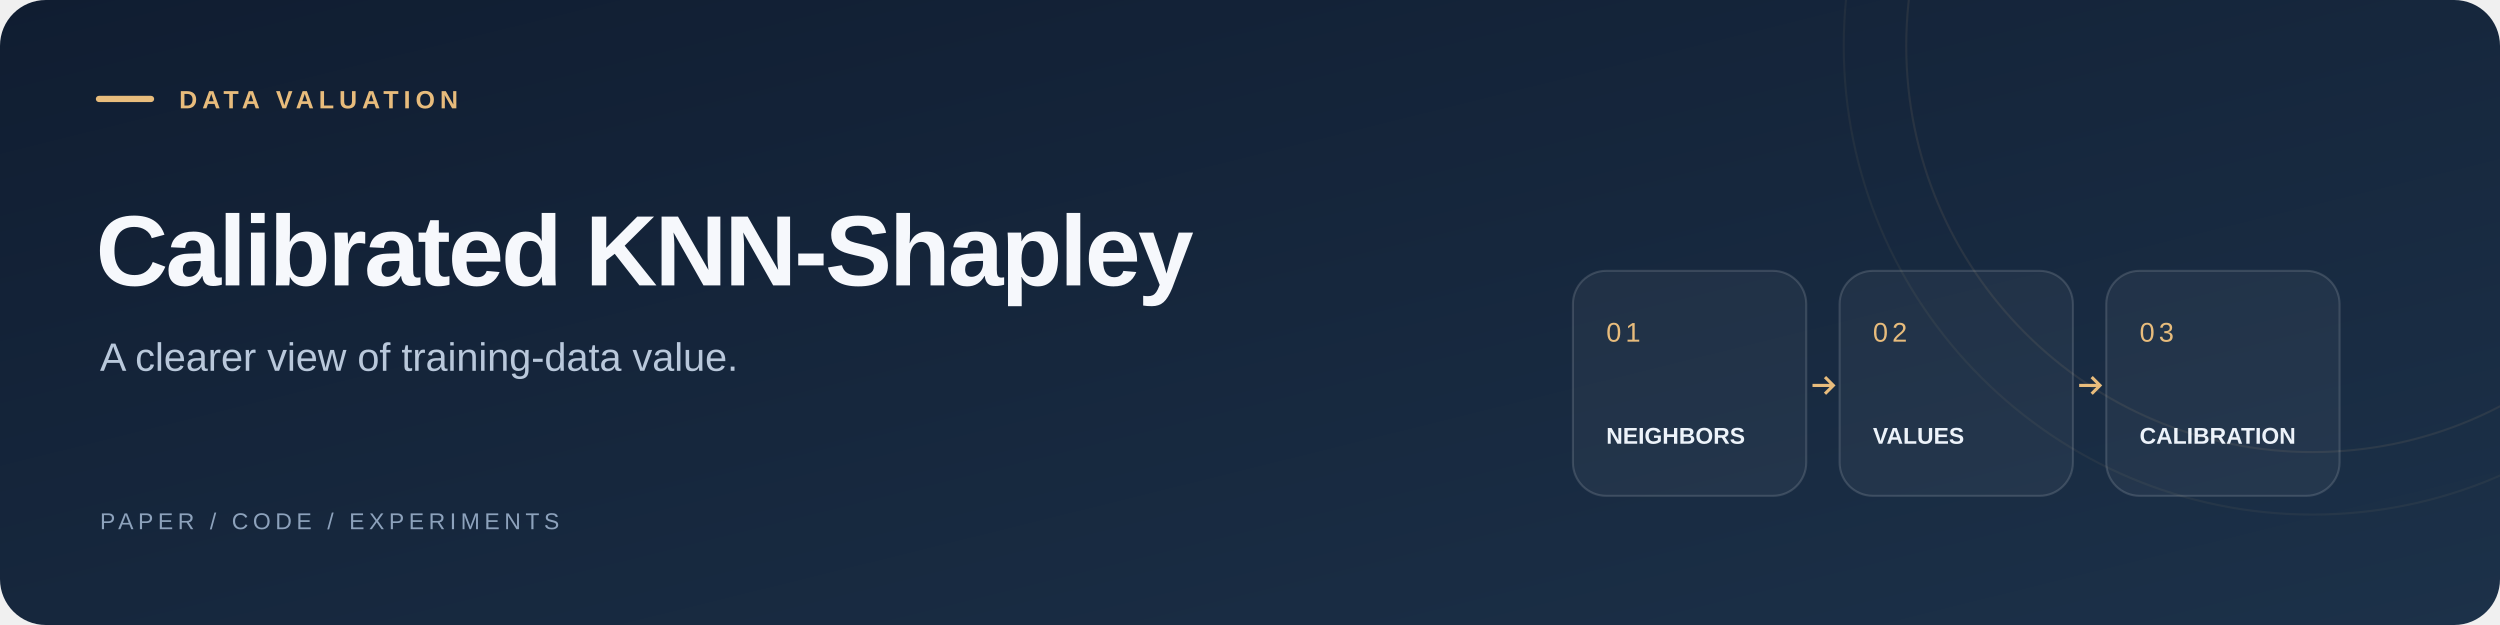
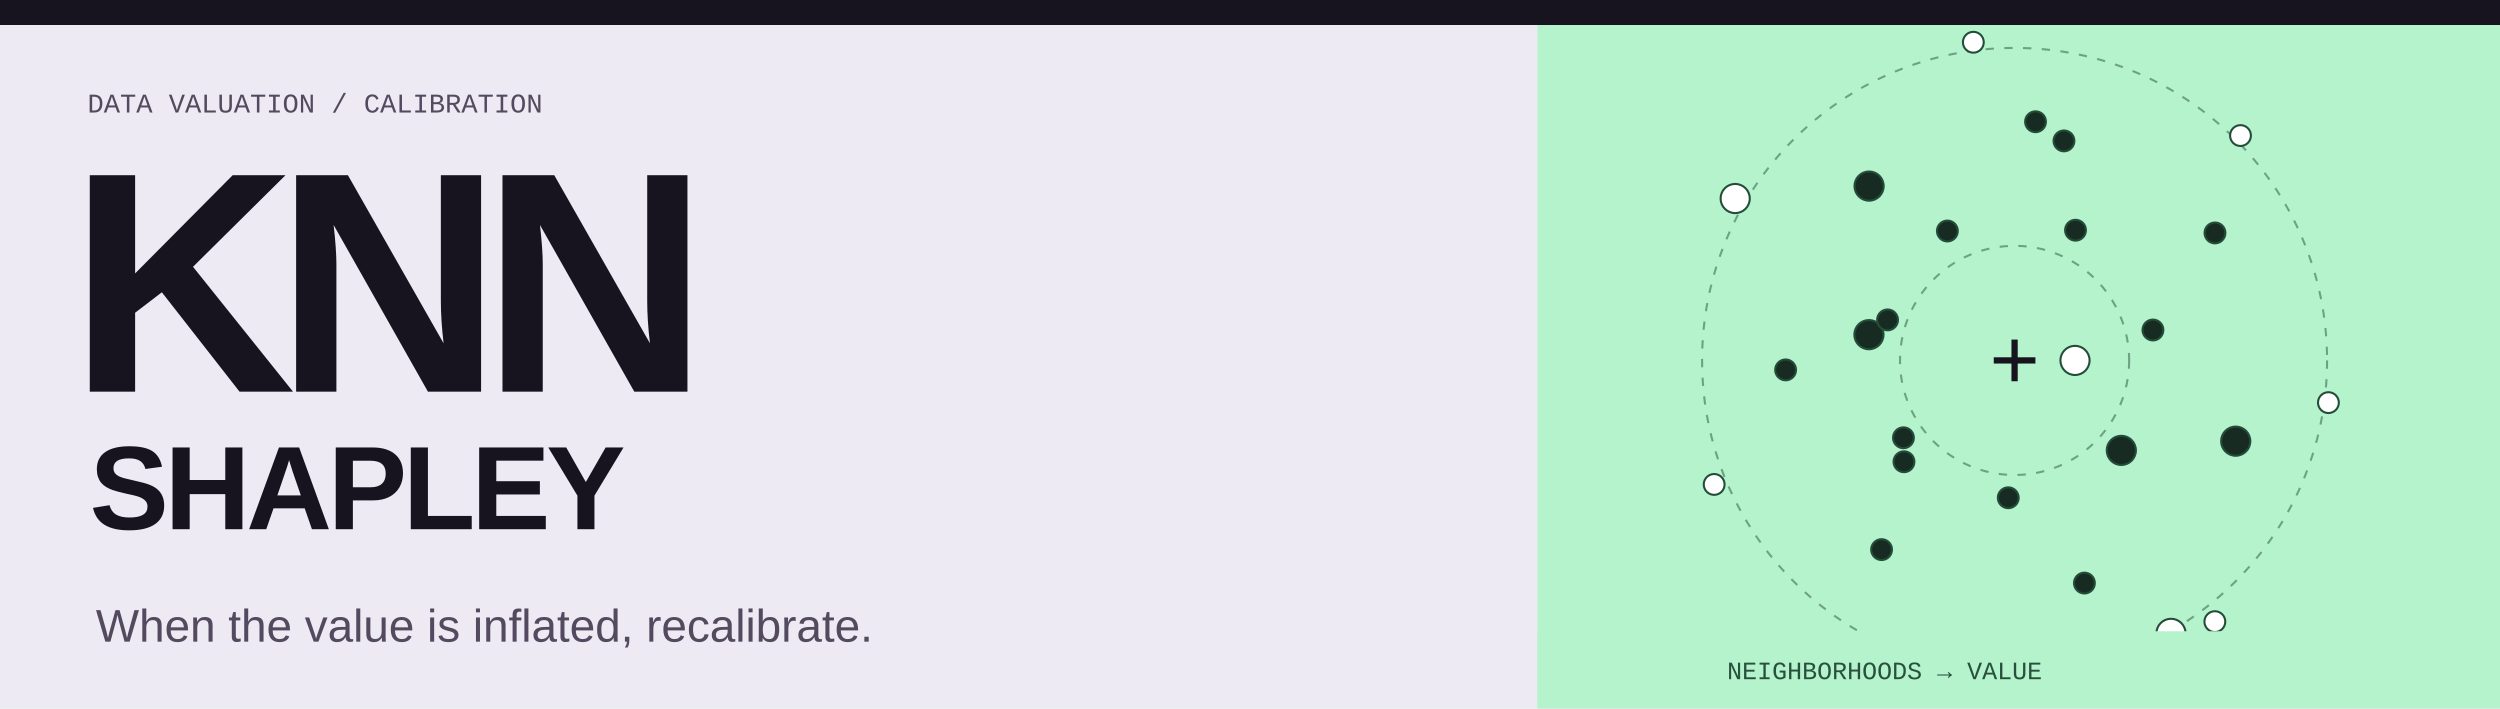
- <svg xmlns="http://www.w3.org/2000/svg" width="1200" height="300" viewBox="0 0 1200 300" role="img" aria-label="Calibrated KNN-Shapley">
-   <defs>
-     <linearGradient id="bg" x2="1" y2="1">
-       <stop stop-color="#101d31" />
-       <stop offset="1" stop-color="#1c3149" />
-     </linearGradient>
-   </defs>
-   <rect width="1200" height="300" rx="22" fill="url(#bg)" />
-   <circle cx="1110" cy="22" r="195" fill="none" stroke="#e8bc7c" stroke-opacity="0.09" />
-   <circle cx="1110" cy="22" r="225" fill="none" stroke="#e8bc7c" stroke-opacity="0.06" />
-   <g font-family="Arial, Helvetica, sans-serif">
-     <rect x="46" y="46" width="28" height="3" rx="1.5" fill="#e8bc7c" />
-     <text x="86" y="52" font-size="12" letter-spacing="2.4" font-weight="700" fill="#e8bc7c">DATA VALUATION</text>
-     <text x="46" y="137" font-size="48" font-weight="700" letter-spacing="-1.2" fill="#f6f8fc">Calibrated KNN-Shapley</text>
-     <text x="48" y="178" font-size="19" fill="#b9c8db">A clearer view of training-data value.</text>
-     <text x="48" y="254" font-size="11" letter-spacing="2.2" fill="#8da2bc">PAPER  /  CODE  /  EXPERIMENTS</text>
-     <rect x="755" y="130" width="112" height="108" rx="16" fill="#ffffff" fill-opacity="0.045" stroke="#ffffff" stroke-opacity="0.14" />
-     <text x="771" y="164" fill="#e8bc7c" font-size="13" letter-spacing="2">01</text>
-     <text x="771" y="213" fill="#edf3fa" font-size="11" font-weight="600">NEIGHBORS</text>
-     <path d="M870 185h10m-4-4 4 4-4 4" fill="none" stroke="#e8bc7c" stroke-width="1.5" />
-     <rect x="883" y="130" width="112" height="108" rx="16" fill="#ffffff" fill-opacity="0.045" stroke="#ffffff" stroke-opacity="0.14" />
-     <text x="899" y="164" fill="#e8bc7c" font-size="13" letter-spacing="2">02</text>
-     <text x="899" y="213" fill="#edf3fa" font-size="11" font-weight="600">VALUES</text>
-     <path d="M998 185h10m-4-4 4 4-4 4" fill="none" stroke="#e8bc7c" stroke-width="1.5" />
-     <rect x="1011" y="130" width="112" height="108" rx="16" fill="#ffffff" fill-opacity="0.045" stroke="#ffffff" stroke-opacity="0.14" />
-     <text x="1027" y="164" fill="#e8bc7c" font-size="13" letter-spacing="2">03</text>
-     <text x="1027" y="213" fill="#edf3fa" font-size="11" font-weight="600">CALIBRATION</text>
-   </g>
+ <svg xmlns="http://www.w3.org/2000/svg" width="1200" height="340" viewBox="0 0 1200 340">
+   <rect width="1200" height="340" fill="#edeaf3" />
+   <rect x="0" y="0" width="1200" height="12" fill="#17141f" />
+   <rect x="738" y="12" width="462" height="328" fill="#b4f3cb" />
+   <text x="42" y="54" font-family="Courier New, monospace" font-size="13" fill="#534a60" font-weight="normal">DATA VALUATION / CALIBRATION</text>
+   <text x="33" y="188" font-family="Arial, Helvetica, sans-serif" font-size="151" fill="#17141f" font-weight="bold" letter-spacing="-10">KNN</text>
+   <text x="43" y="254" font-family="Arial, Helvetica, sans-serif" font-size="57" fill="#17141f" font-weight="bold" letter-spacing="-2">SHAPLEY</text>
+   <text x="46" y="308" font-family="Arial, Helvetica, sans-serif" font-size="22" fill="#534a60" font-weight="normal">When the value is inflated, recalibrate.</text>
+   <circle cx="967" cy="173" r="55" fill="none" stroke="#28513d" stroke-opacity="0.5" stroke-dasharray="4 5" />
+   <circle cx="967" cy="173" r="104" fill="none" stroke="#28513d" stroke-opacity="0.5" stroke-dasharray="0 5" />
+   <circle cx="967" cy="173" r="150" fill="none" stroke="#28513d" stroke-opacity="0.5" stroke-dasharray="4 5" />
+   <circle cx="996.00" cy="173.00" r="7" fill="#ffffff" stroke="#244d39" stroke-width="1" />
+   <circle cx="913.91" cy="221.64" r="5" fill="#172b23" stroke="#244d39" stroke-width="1" />
+   <circle cx="977.05" cy="58.44" r="5" fill="#172b23" stroke="#244d39" stroke-width="1" />
+   <circle cx="1063.13" cy="298.39" r="5" fill="#ffffff" stroke="#244d39" stroke-width="1" />
+   <circle cx="897.09" cy="160.63" r="7" fill="#172b23" stroke="#244d39" stroke-width="1" />
+   <circle cx="1063.19" cy="111.81" r="5" fill="#172b23" stroke="#244d39" stroke-width="1" />
+   <circle cx="926.25" cy="324.62" r="5" fill="#ffffff" stroke="#244d39" stroke-width="1" />
+   <circle cx="934.74" cy="110.88" r="5" fill="#172b23" stroke="#244d39" stroke-width="1" />
+   <circle cx="1073.14" cy="211.76" r="7" fill="#172b23" stroke="#244d39" stroke-width="1" />
+   <circle cx="822.80" cy="232.53" r="5" fill="#ffffff" stroke="#244d39" stroke-width="1" />
+   <circle cx="996.24" cy="110.50" r="5" fill="#172b23" stroke="#244d39" stroke-width="1" />
+   <circle cx="1000.52" cy="279.87" r="5" fill="#172b23" stroke="#244d39" stroke-width="1" />
+   <circle cx="832.89" cy="95.29" r="7" fill="#ffffff" stroke="#244d39" stroke-width="1" />
+   <circle cx="1033.41" cy="158.40" r="5" fill="#172b23" stroke="#244d39" stroke-width="1" />
+   <circle cx="903.16" cy="263.81" r="5" fill="#172b23" stroke="#244d39" stroke-width="1" />
+   <circle cx="947.20" cy="20.28" r="5" fill="#ffffff" stroke="#244d39" stroke-width="1" />
+   <circle cx="1018.23" cy="216.18" r="7" fill="#172b23" stroke="#244d39" stroke-width="1" />
+   <circle cx="857.09" cy="177.55" r="5" fill="#172b23" stroke="#244d39" stroke-width="1" />
+   <circle cx="1075.44" cy="65.07" r="5" fill="#ffffff" stroke="#244d39" stroke-width="1" />
+   <circle cx="963.96" cy="238.93" r="5" fill="#172b23" stroke="#244d39" stroke-width="1" />
+   <circle cx="897.16" cy="89.32" r="7" fill="#172b23" stroke="#244d39" stroke-width="1" />
+   <circle cx="1117.64" cy="193.26" r="5" fill="#ffffff" stroke="#244d39" stroke-width="1" />
+   <circle cx="913.65" cy="210.13" r="5" fill="#172b23" stroke="#244d39" stroke-width="1" />
+   <circle cx="990.70" cy="67.63" r="5" fill="#172b23" stroke="#244d39" stroke-width="1" />
+   <circle cx="1042.08" cy="304.01" r="7" fill="#ffffff" stroke="#244d39" stroke-width="1" />
+   <circle cx="906.03" cy="153.55" r="5" fill="#172b23" stroke="#244d39" stroke-width="1" />
+   <path d="M957 173h20M967 163v20" stroke="#17141f" stroke-width="3" />
+   <rect x="738" y="303" width="462" height="37" fill="#b4f3cb" />
+   <text x="829" y="326" font-family="Courier New, monospace" font-size="12" fill="#28513d" font-weight="normal">NEIGHBORHOODS → VALUE</text>
</svg>
